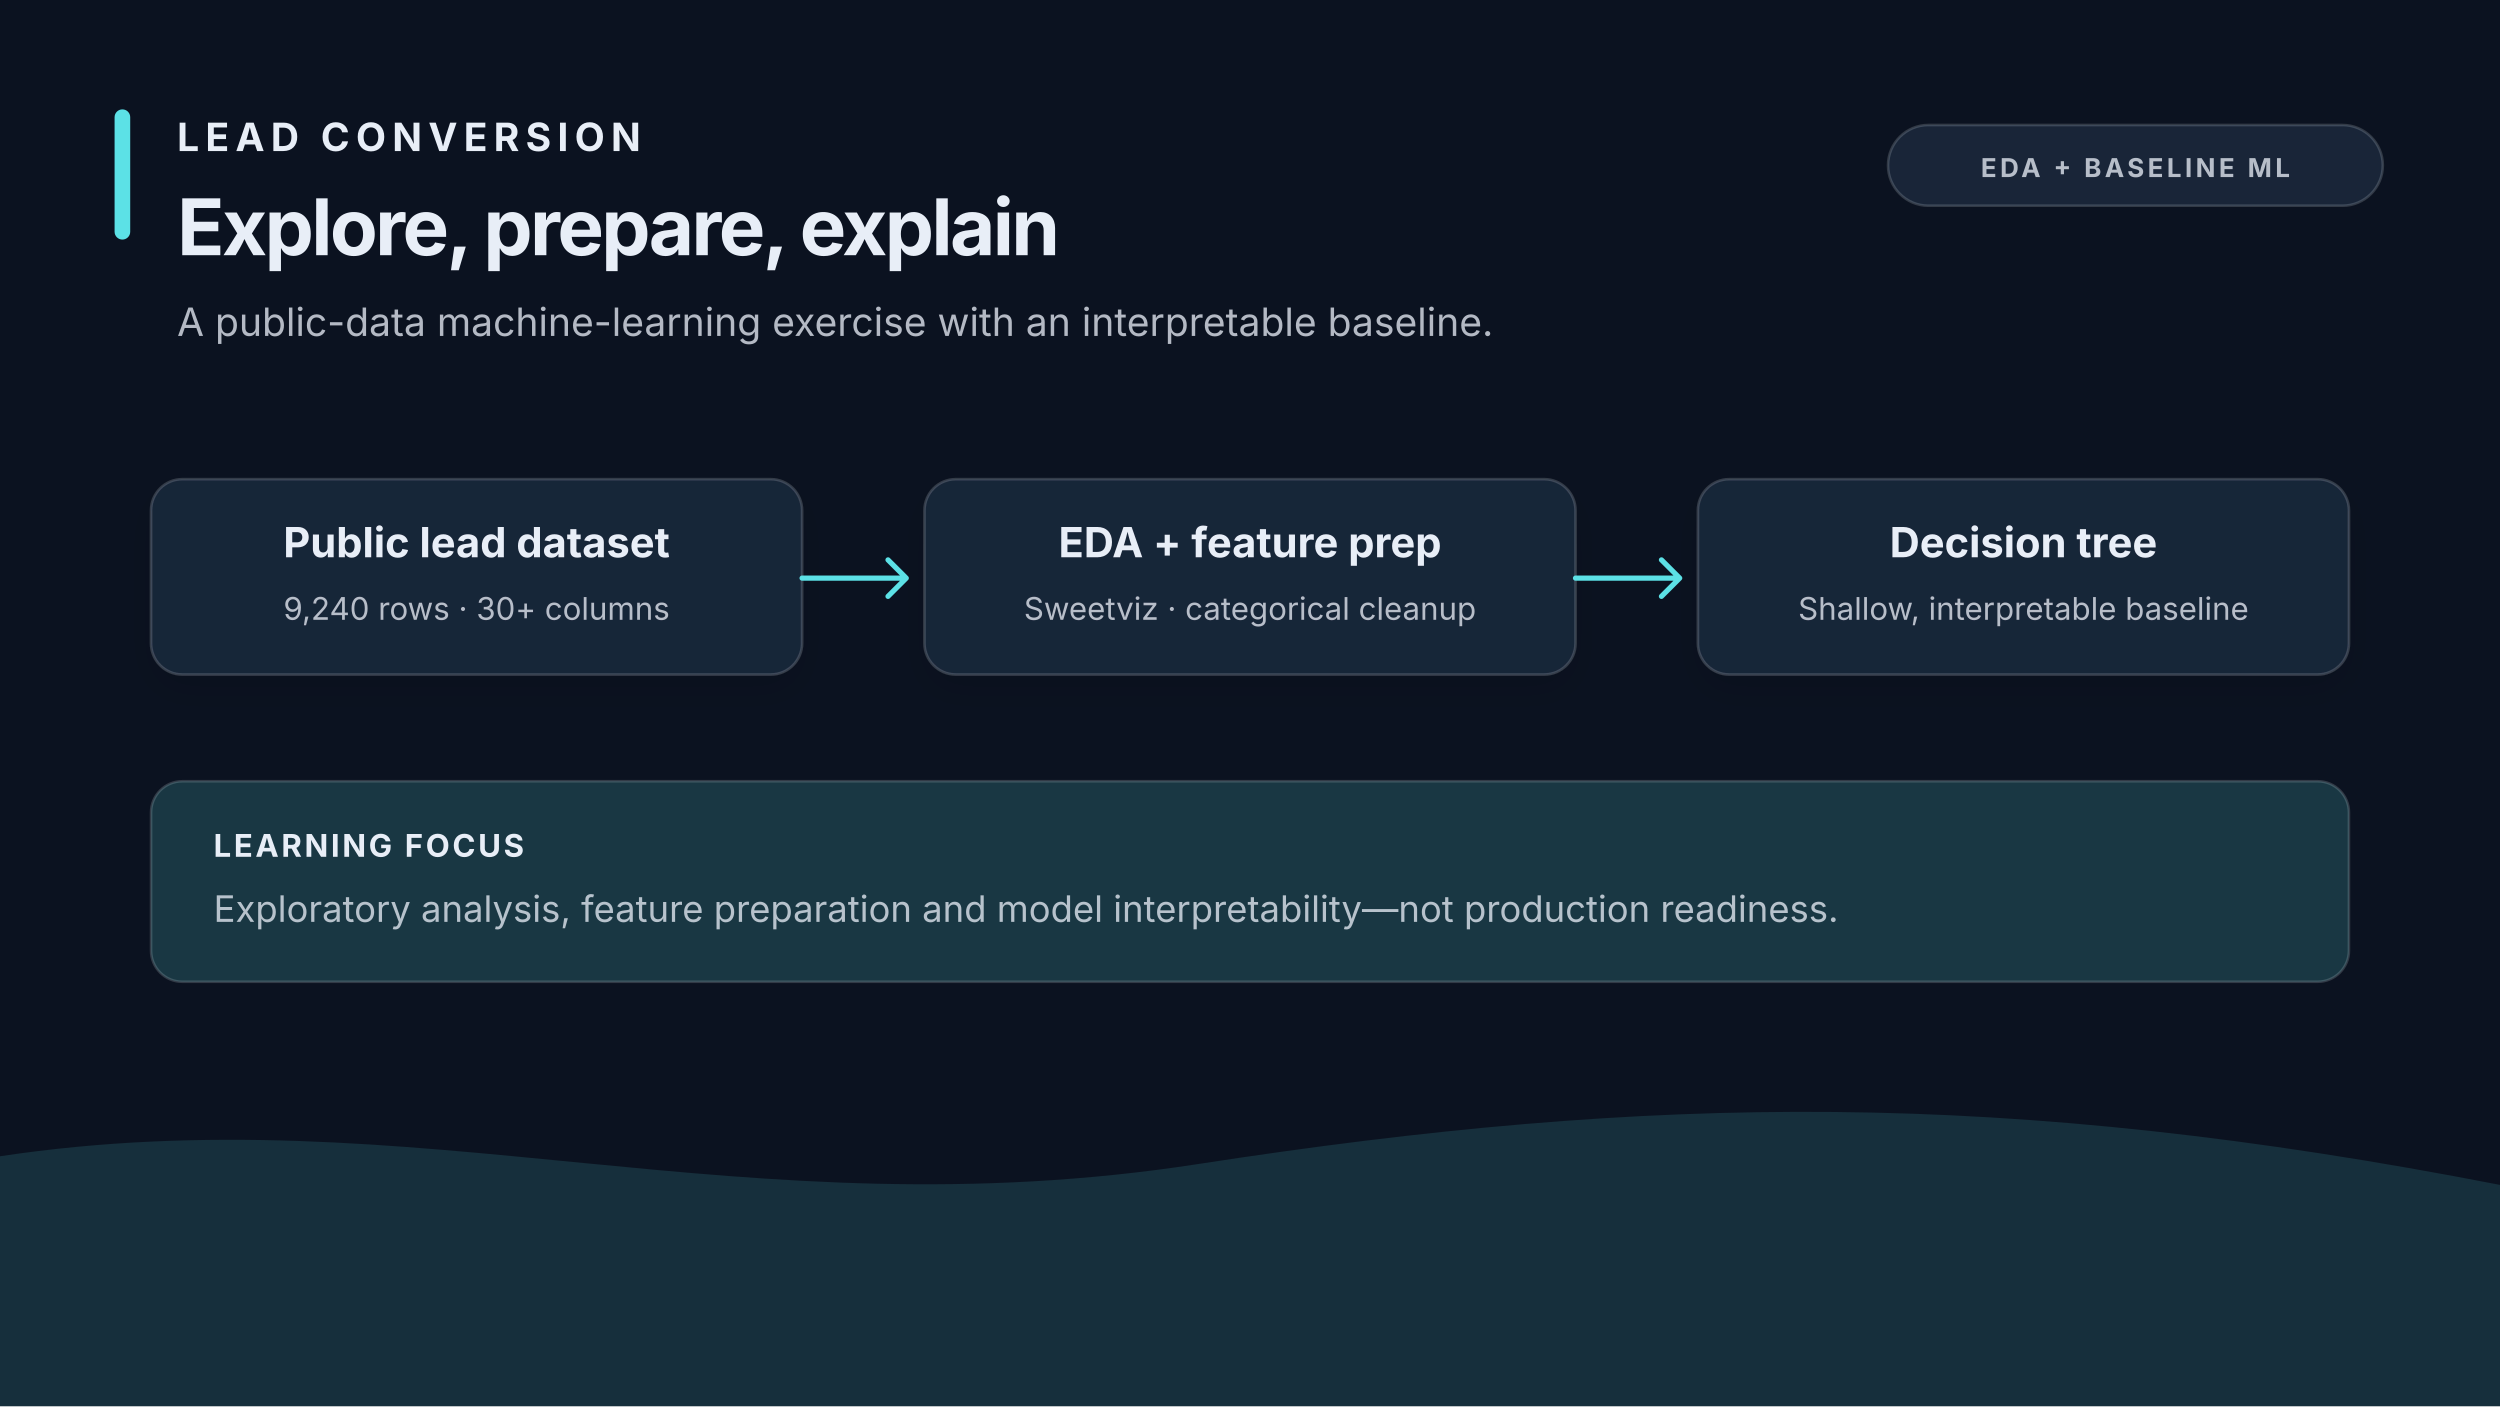
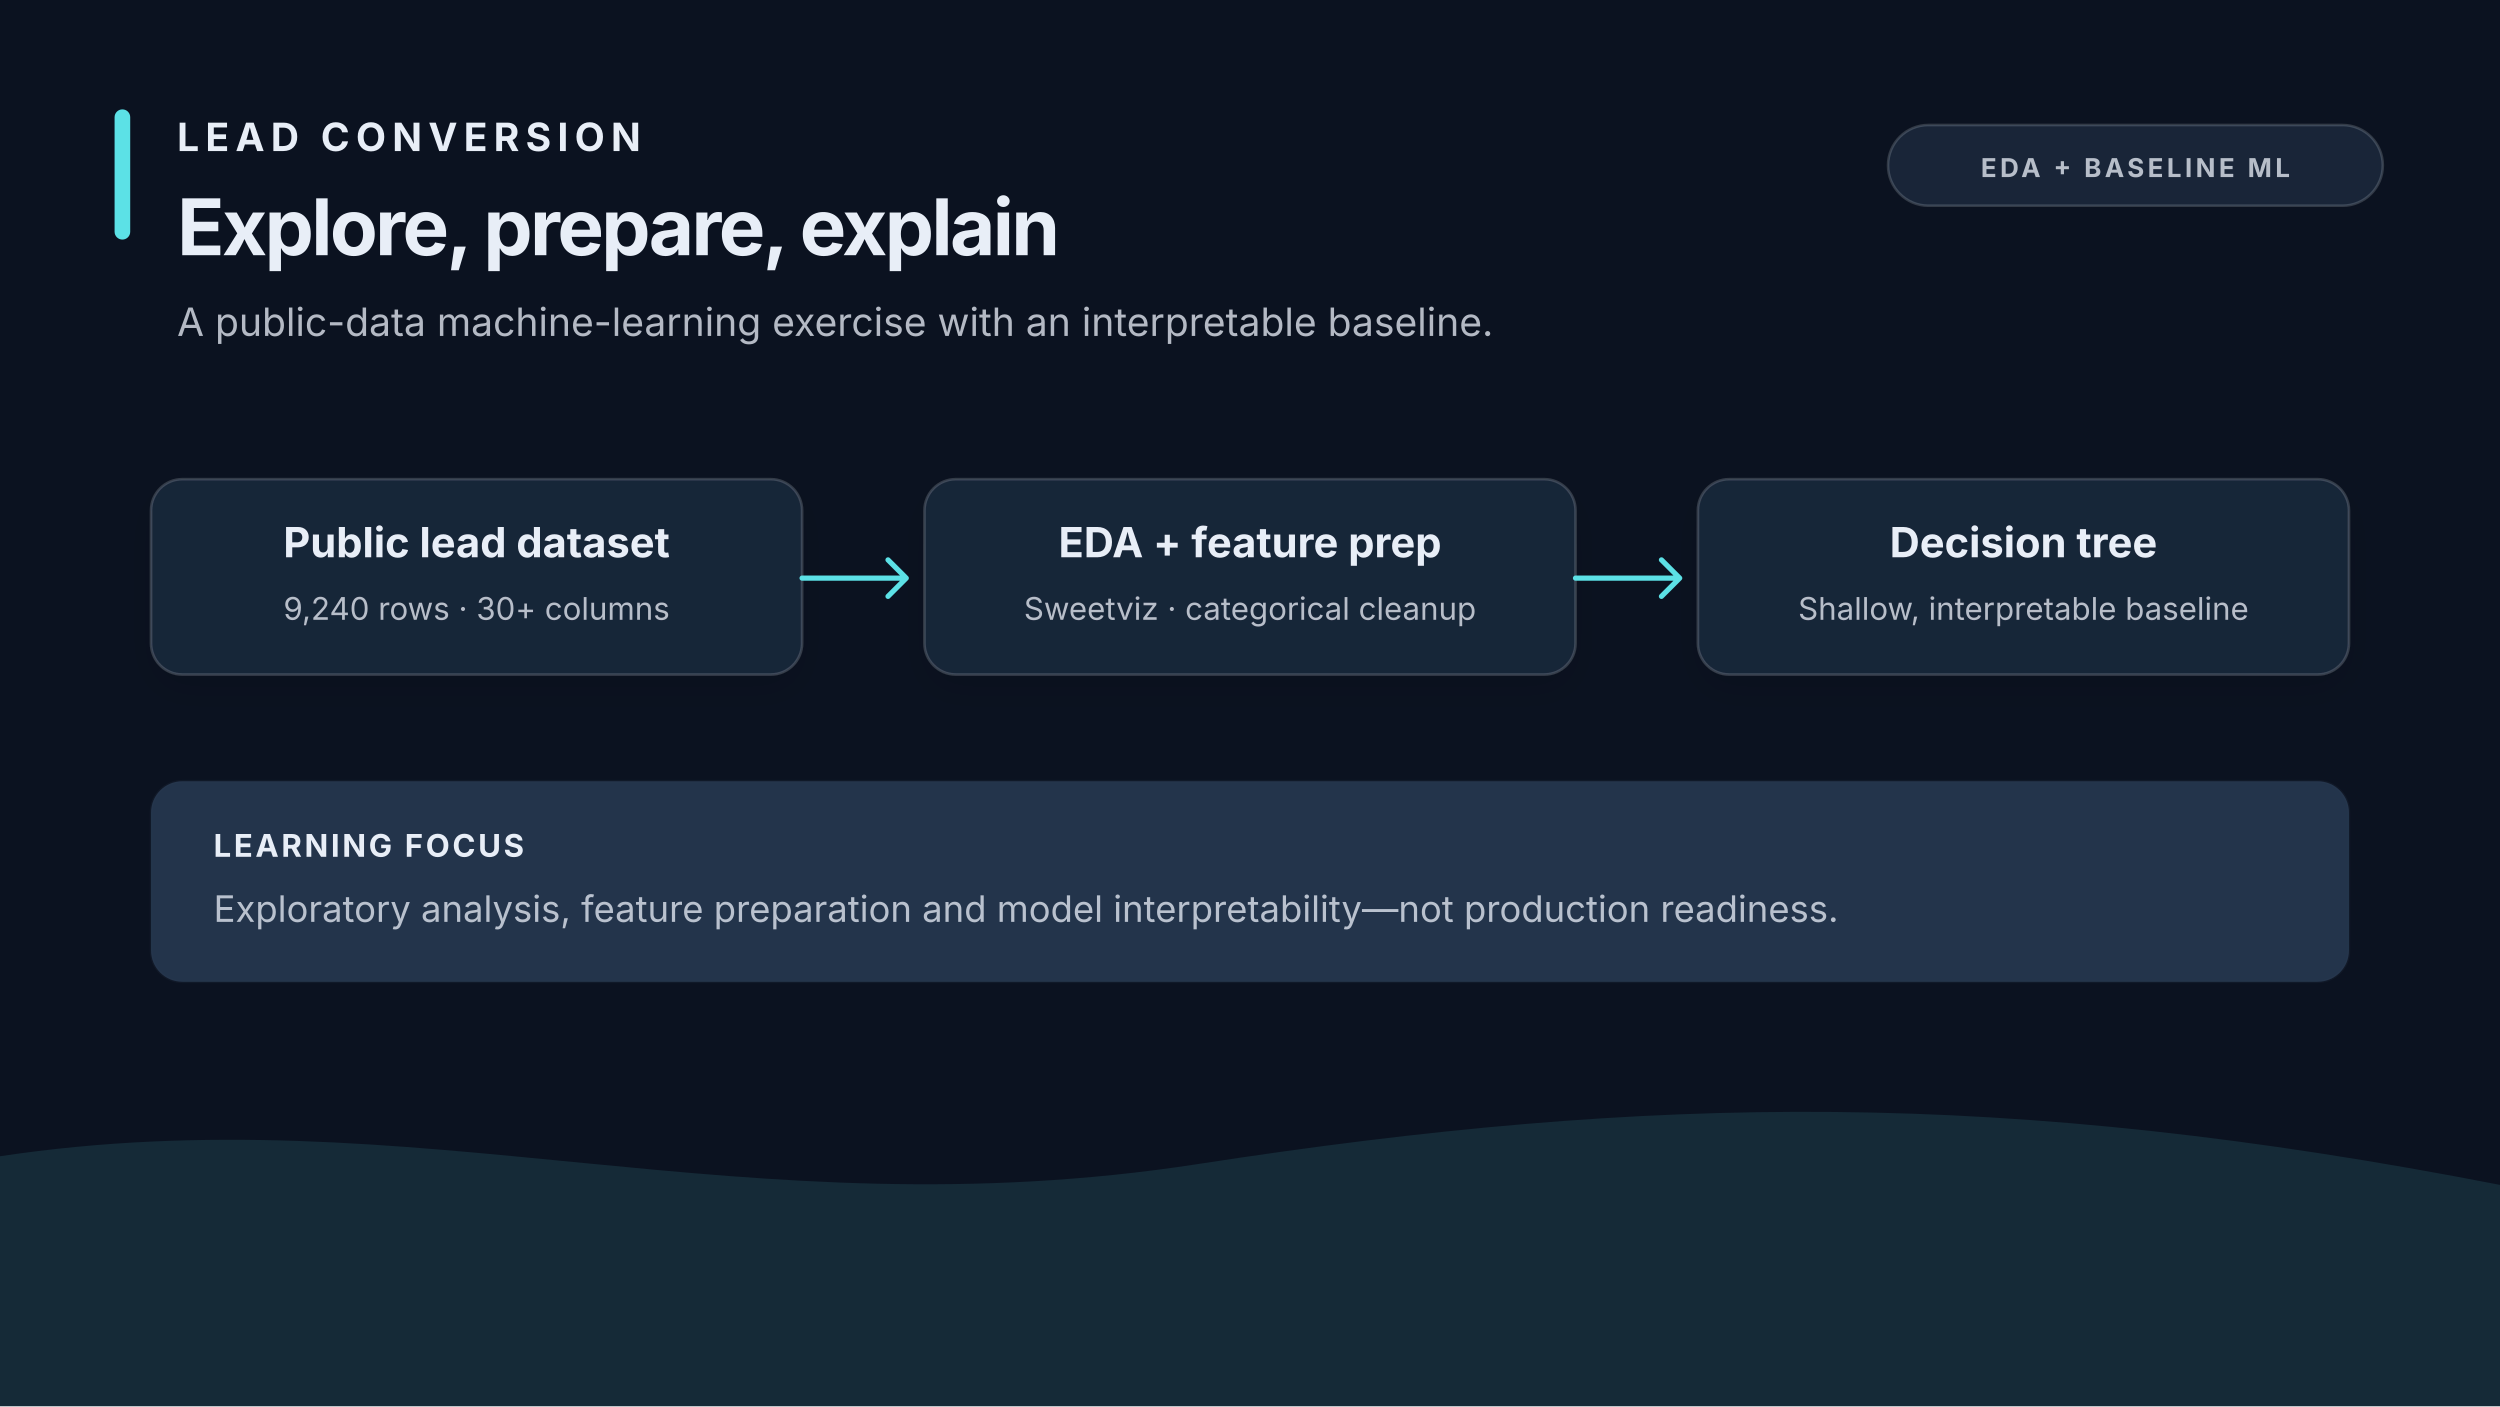
<svg xmlns="http://www.w3.org/2000/svg" width="960" height="540" viewBox="0 0 960 540" role="img">
  <defs>
    <linearGradient id="bg" x1="0" y1="0" x2="1" y2="1">
      <stop offset="0%" stop-color="#0B1220" />
      <stop offset="100%" stop-color="#0B1220" />
    </linearGradient>
    <filter id="shadow" x="-15%" y="-20%" width="130%" height="145%">
      <feDropShadow dx="0" dy="6" stdDeviation="7" flood-color="#050A12" flood-opacity="0.08" />
    </filter>
  </defs>
  <rect width="960" height="540" rx="0" fill="url(#bg)" />
-   <path d="M0 444 C160 420 285 474 460 447 S770 418 960 455 L960 540 L0 540 Z" fill="#5CE1E6" opacity="0.14" />
+   <path d="M0 444 C160 420 285 474 460 447 S770 418 960 455 L960 540 L0 540 Z" fill="#5CE1E6" opacity="0.12" />
  <rect x="44" y="42" width="6" height="50" rx="3" fill="#5CE1E6" />
  <text x="68" y="58" font-family="Inter, Arial, sans-serif" font-size="15" letter-spacing="2.4" font-weight="700" fill="#E8EEF7">LEAD CONVERSION</text>
  <text x="68" y="98" font-family="Inter, Arial, sans-serif" font-size="30" font-weight="700" letter-spacing="-1" fill="#E8EEF7">Explore, prepare, explain</text>
  <text x="68" y="129" font-family="Inter, Arial, sans-serif" font-size="15" fill="#E8EEF7" opacity="0.76">A public-data machine-learning exercise with an interpretable baseline.</text>
  <rect x="725" y="48" width="190" height="31" rx="15.5" fill="#192538" stroke="#E8EEF7" stroke-opacity="0.18" />
  <text x="820" y="68" text-anchor="middle" font-family="Inter, Arial, sans-serif" font-size="10" letter-spacing="1.3" font-weight="700" fill="#E8EEF7" opacity="0.76">EDA + BASELINE ML</text>
  <g filter="url(#shadow)">
    <rect x="58" y="184" width="250" height="75" rx="12" fill="#192538" stroke="#E8EEF7" stroke-opacity="0.18" />
    <text x="183" y="214" text-anchor="middle" font-family="Inter, Arial, sans-serif" font-size="16" font-weight="700" fill="#E8EEF7">Public lead dataset</text>
    <text x="183" y="238" text-anchor="middle" font-family="Inter, Arial, sans-serif" font-size="12" fill="#E8EEF7" opacity="0.76">9,240 rows · 30+ columns</text>
    <rect x="355" y="184" width="250" height="75" rx="12" fill="#192538" stroke="#E8EEF7" stroke-opacity="0.18" />
    <text x="480" y="214" text-anchor="middle" font-family="Inter, Arial, sans-serif" font-size="16" font-weight="700" fill="#E8EEF7">EDA + feature prep</text>
    <text x="480" y="238" text-anchor="middle" font-family="Inter, Arial, sans-serif" font-size="12" fill="#E8EEF7" opacity="0.76">Sweetviz · categorical cleanup</text>
    <rect x="652" y="184" width="250" height="75" rx="12" fill="#192538" stroke="#E8EEF7" stroke-opacity="0.18" />
    <text x="777" y="214" text-anchor="middle" font-family="Inter, Arial, sans-serif" font-size="16" font-weight="700" fill="#E8EEF7">Decision tree</text>
    <text x="777" y="238" text-anchor="middle" font-family="Inter, Arial, sans-serif" font-size="12" fill="#E8EEF7" opacity="0.76">Shallow, interpretable baseline</text>
  </g>
  <path d="M308 222 H348 M341 215 L348 222 L341 229" fill="none" stroke="#5CE1E6" stroke-width="2" stroke-linecap="round" stroke-linejoin="round" />
  <path d="M605 222 H645 M638 215 L645 222 L638 229" fill="none" stroke="#5CE1E6" stroke-width="2" stroke-linecap="round" stroke-linejoin="round" />
-   <rect x="58" y="300" width="844" height="77" rx="12" fill="#5CE1E6" fill-opacity="0.18" stroke="#E8EEF7" stroke-opacity="0.18" />
+   <rect x="58" y="300" width="844" height="77" rx="12" fill="#23344B" stroke="#33445A" stroke-opacity="0.14" />
  <text x="82" y="329" font-family="Inter, Arial, sans-serif" font-size="12" font-weight="700" letter-spacing="1" fill="#E8EEF7">LEARNING FOCUS</text>
  <text x="82" y="354" font-family="Inter, Arial, sans-serif" font-size="14" fill="#E8EEF7" opacity="0.76">Exploratory analysis, feature preparation and model interpretability—not production readiness.</text>
</svg>
